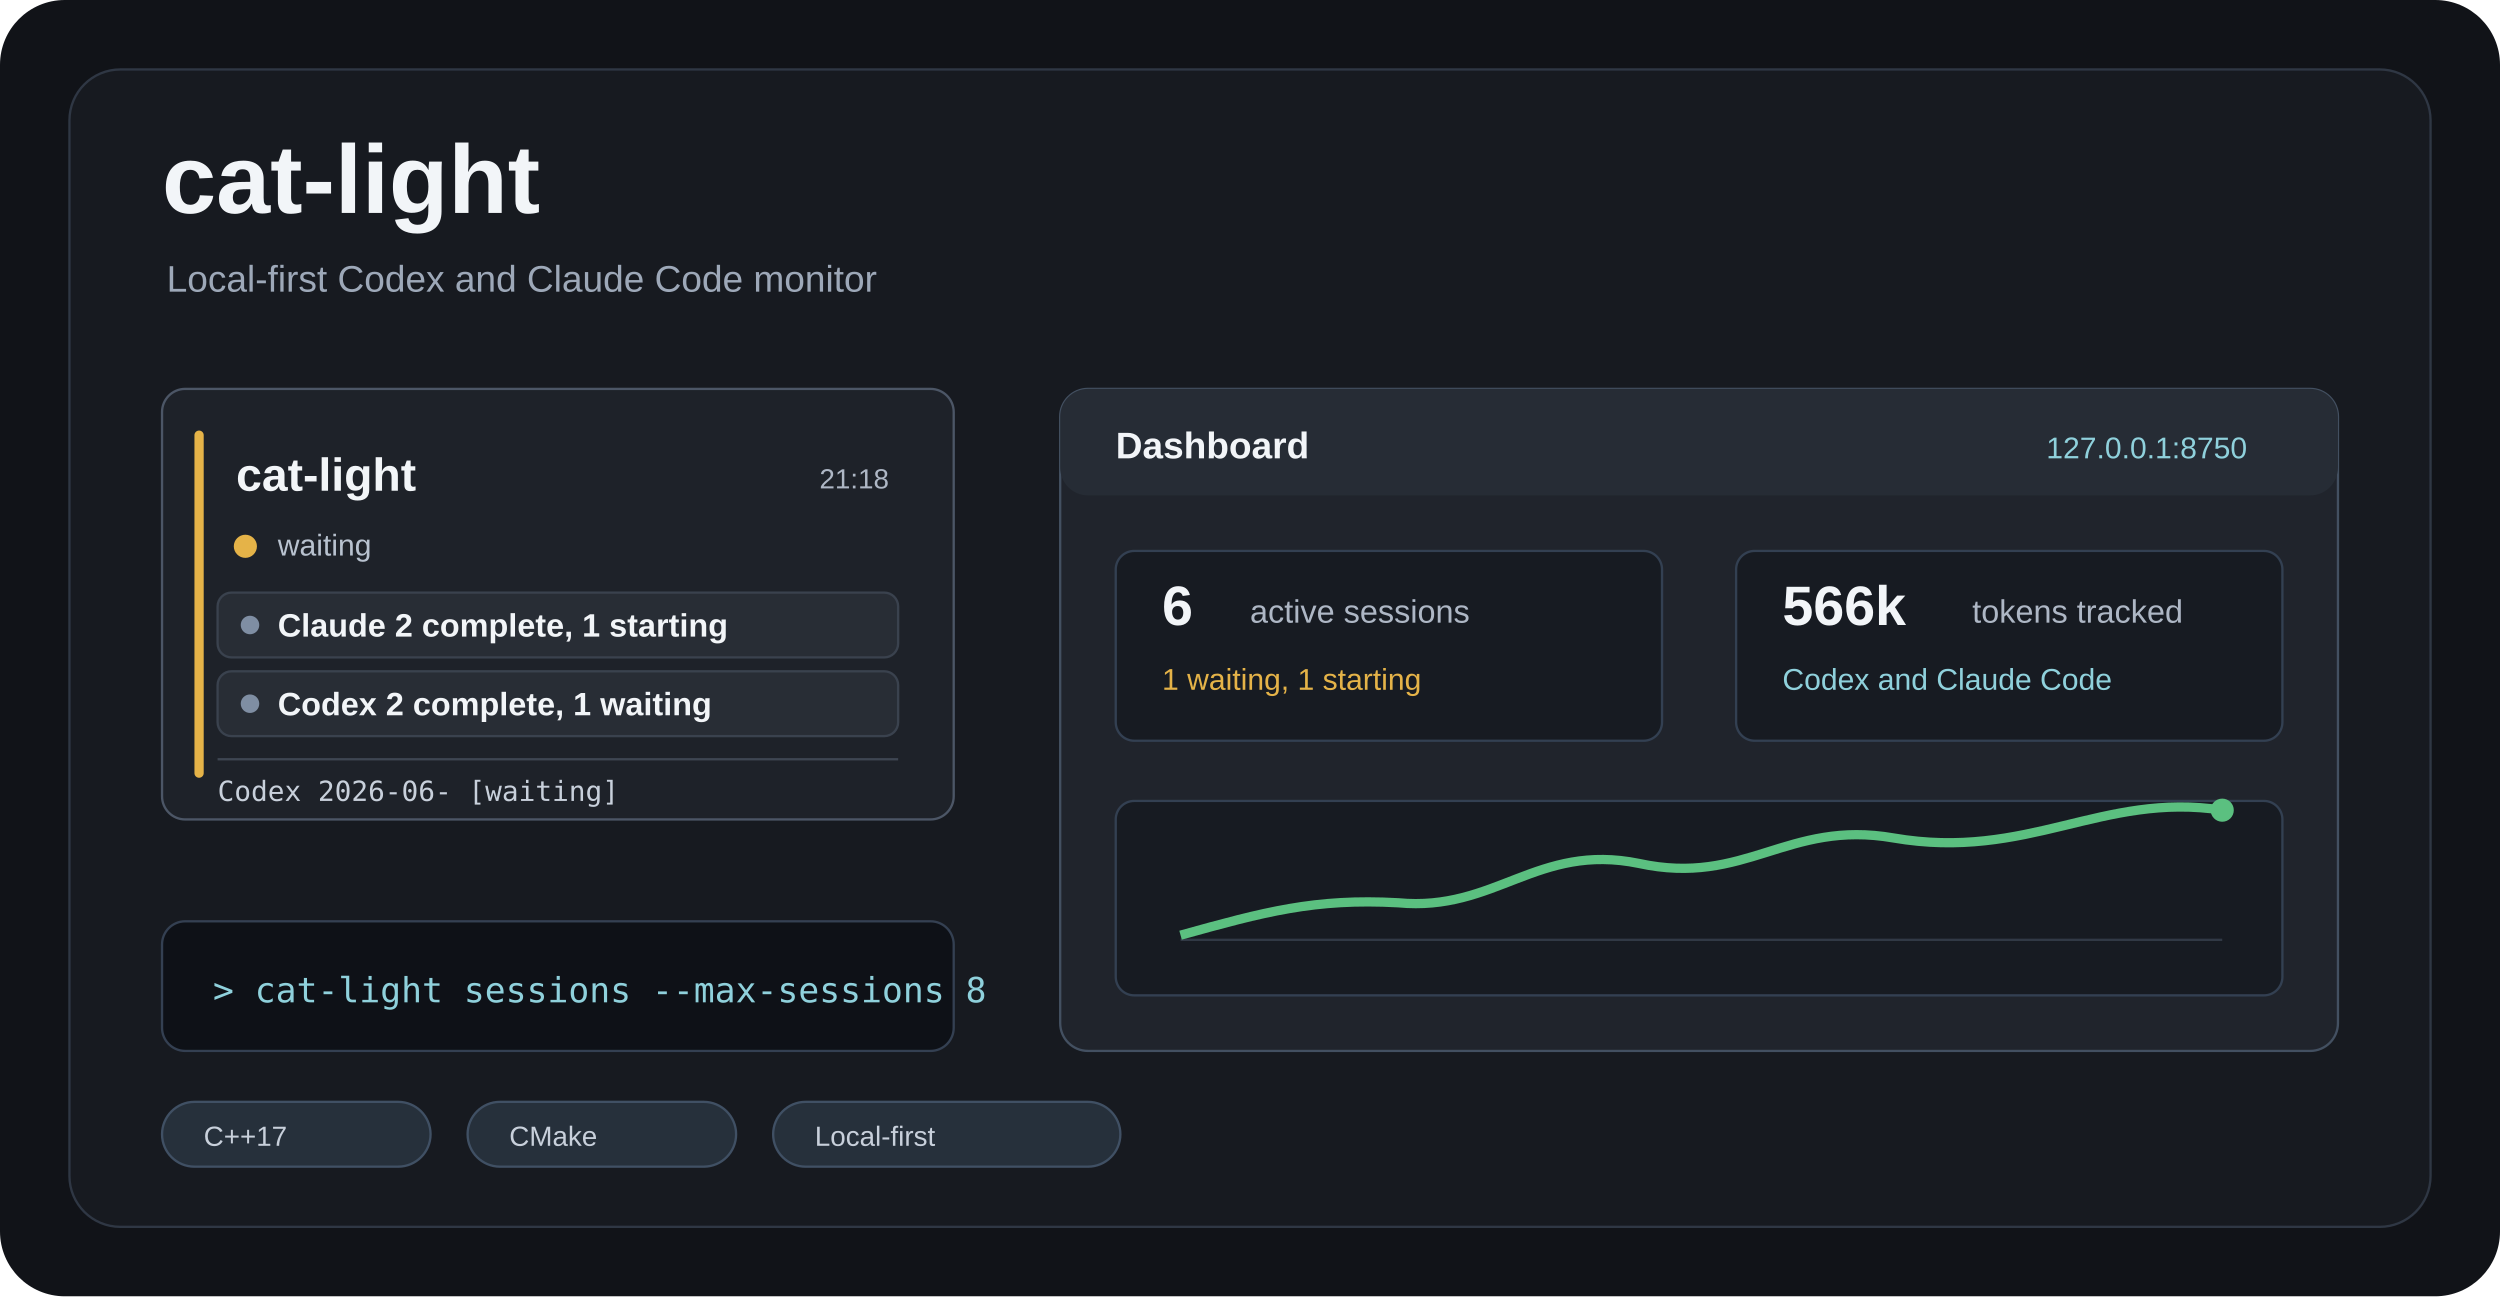
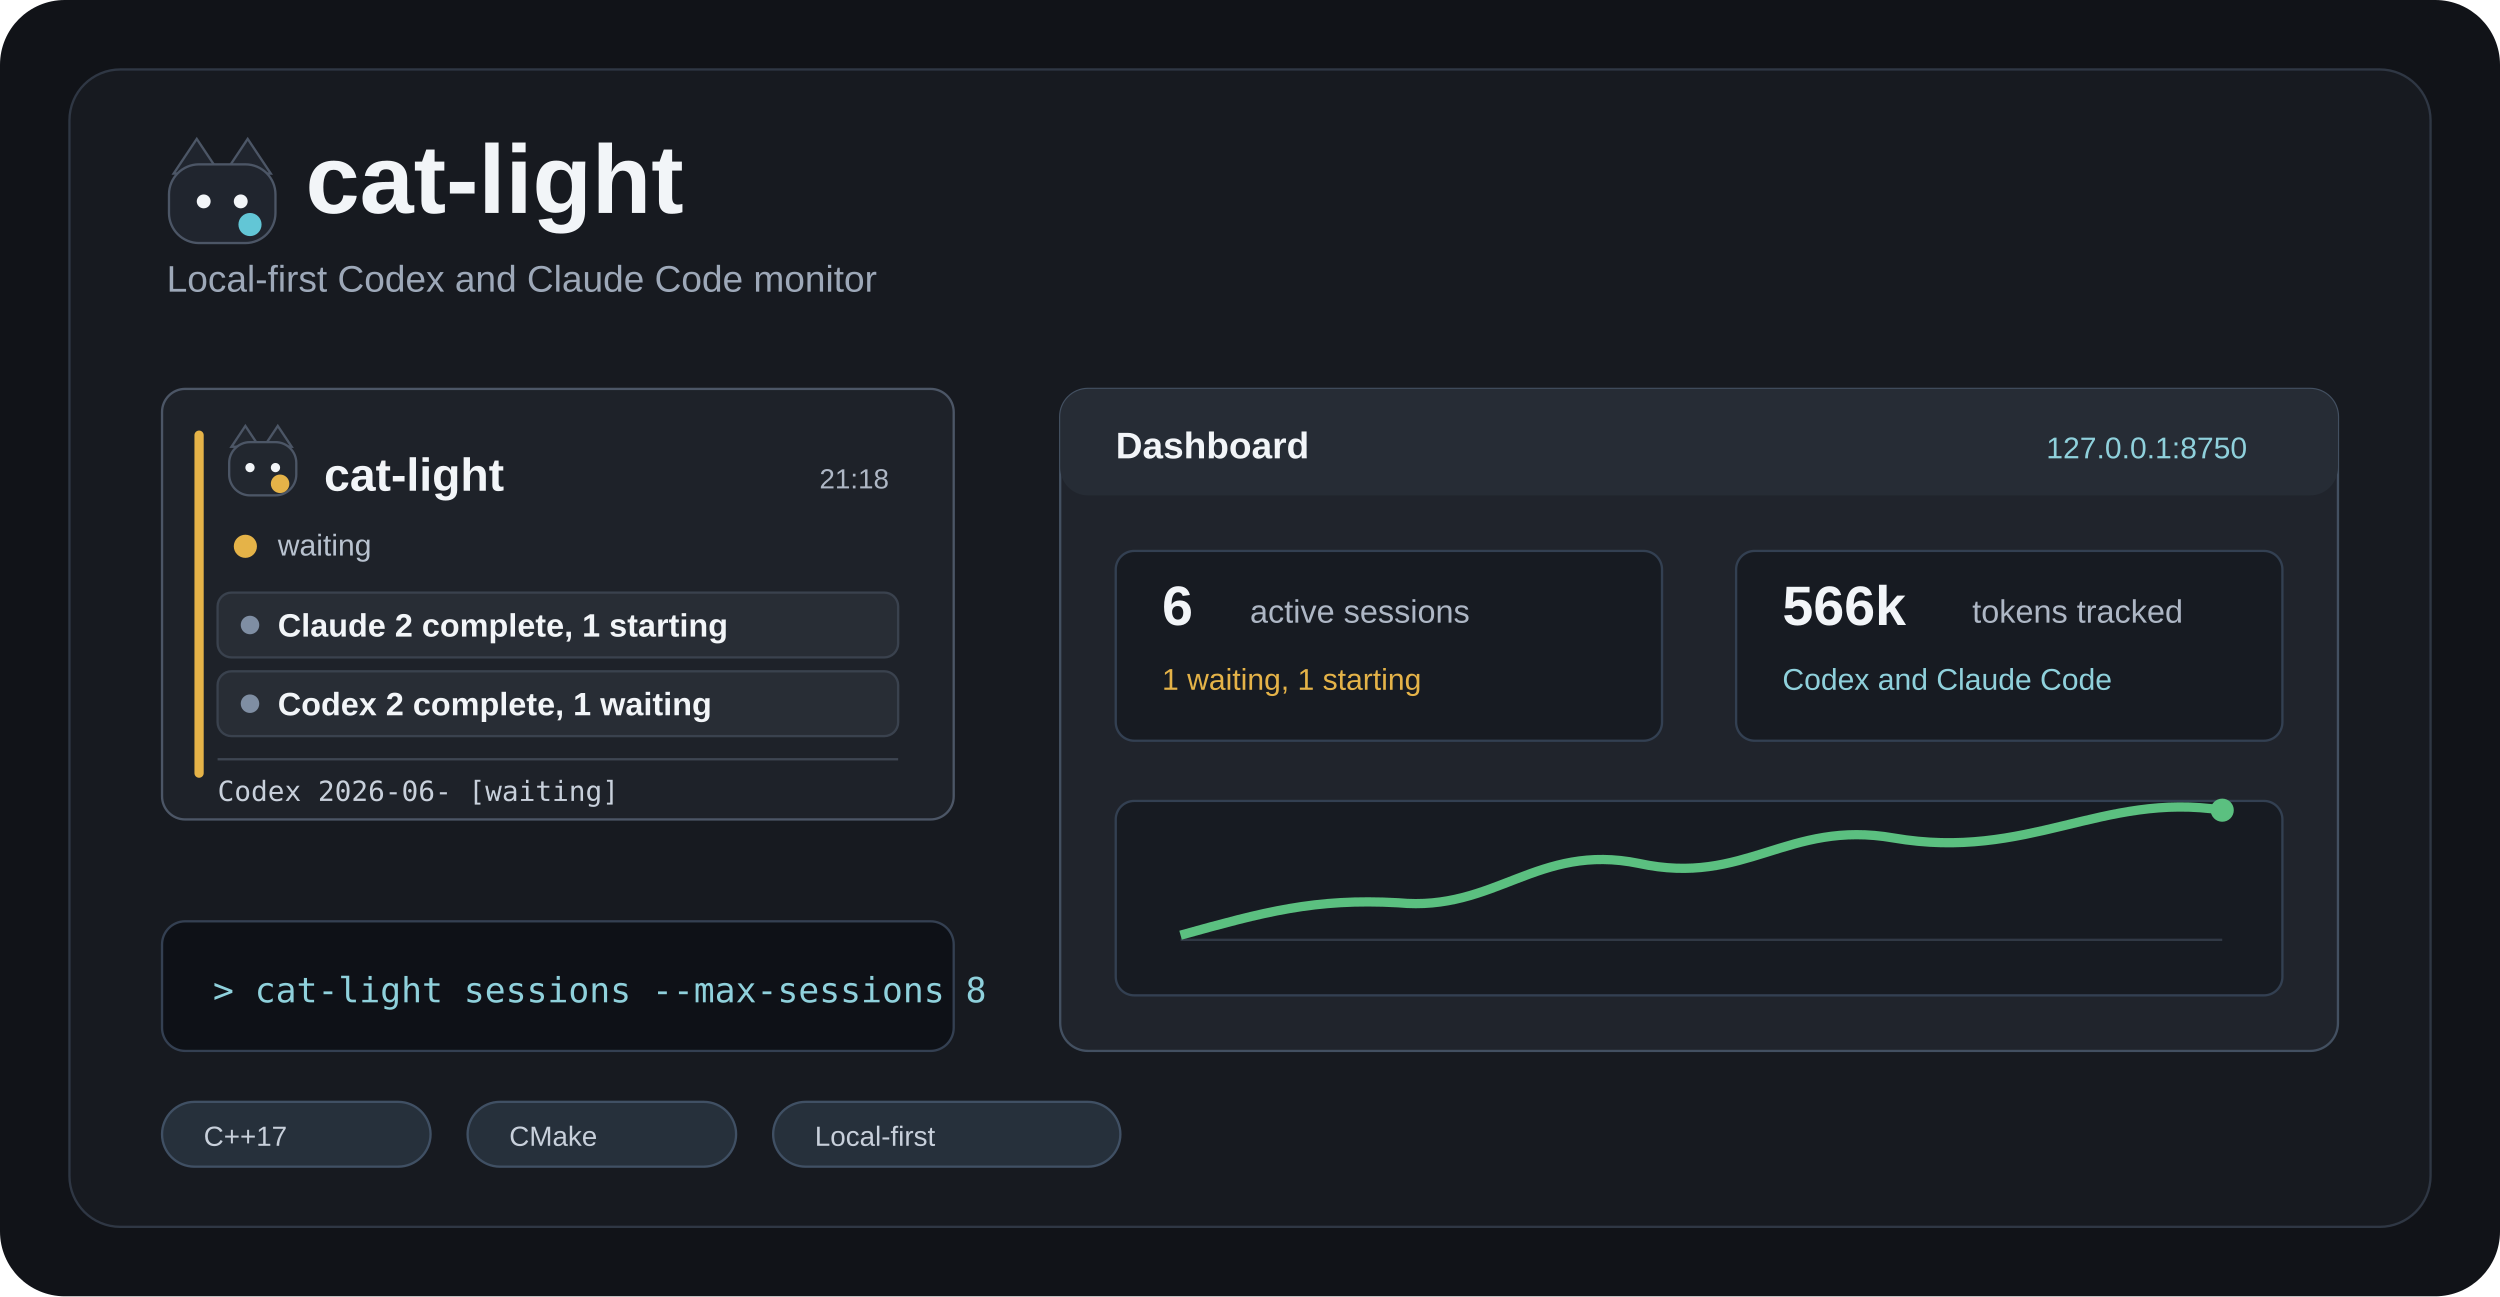
<svg xmlns="http://www.w3.org/2000/svg" width="1080" height="560" viewBox="0 0 1080 560" fill="none" role="img" aria-labelledby="title desc">
  <rect width="1080" height="560" rx="28" fill="#111318" />
  <rect x="30" y="30" width="1020" height="500" rx="22" fill="#171A20" stroke="#2F3744" />
-   <text x="70" y="92" fill="#F2F5F8" font-family="Segoe UI, Arial, sans-serif" font-size="42" font-weight="700">cat-light</text>
+   <g transform="translate(70 58)">
+     <path d="M5 17 L15 2 L25 17 Z" fill="#20252E" stroke="#4C5666" />
+     <path d="M27 17 L37 2 L47 17 Z" fill="#20252E" stroke="#4C5666" />
+     <rect x="3" y="13" width="46" height="34" rx="13" fill="#20252E" stroke="#4C5666" />
+     <circle cx="18" cy="29" r="3" fill="#F2F5F8" />
+     <circle cx="34" cy="29" r="3" fill="#F2F5F8" />
+     <circle cx="38" cy="39" r="5" fill="#62C6D6" />
+   </g>
+   <text x="132" y="92" fill="#F2F5F8" font-family="Segoe UI, Arial, sans-serif" font-size="42" font-weight="700">cat-light</text>
  <text x="72" y="126" fill="#9DA8B8" font-family="Segoe UI, Arial, sans-serif" font-size="16">Local-first Codex and Claude Code monitor</text>
  <g transform="translate(70 168)">
    <rect width="342" height="186" rx="10" fill="#1E2229" stroke="#4C5666" />
    <rect x="14" y="18" width="4" height="150" rx="2" fill="#E5B348" />
-     <text x="32" y="44" fill="#F2F5F8" font-family="Segoe UI, Arial, sans-serif" font-size="20" font-weight="700">cat-light</text>
+     <g transform="translate(28 15)">
+       <path d="M2 10 L8 1 L14 10 Z" fill="#22272F" stroke="#4C5666" />
+       <path d="M16 10 L22 1 L28 10 Z" fill="#22272F" stroke="#4C5666" />
+       <rect x="1" y="8" width="29" height="23" rx="9" fill="#22272F" stroke="#4C5666" />
+       <circle cx="10" cy="19" r="2" fill="#F2F5F8" />
+       <circle cx="21" cy="19" r="2" fill="#F2F5F8" />
+       <circle cx="23" cy="26" r="4" fill="#E5B348" />
+     </g>
+     <text x="70" y="44" fill="#F2F5F8" font-family="Segoe UI, Arial, sans-serif" font-size="20" font-weight="700">cat-light</text>
    <text x="284" y="43" fill="#AEB7C5" font-family="Segoe UI, Arial, sans-serif" font-size="12">21:18</text>
    <circle cx="36" cy="68" r="5" fill="#E5B348" />
    <text x="50" y="72" fill="#B8C2CF" font-family="Segoe UI, Arial, sans-serif" font-size="13">waiting</text>
    <rect x="24" y="88" width="294" height="28" rx="6" fill="#282D35" stroke="#3A424E" />
    <circle cx="38" cy="102" r="4" fill="#7F8EA3" />
    <text x="50" y="107" fill="#F2F5F8" font-family="Segoe UI, Arial, sans-serif" font-size="14" font-weight="700">Claude 2 complete, 1 starting</text>
    <rect x="24" y="122" width="294" height="28" rx="6" fill="#282D35" stroke="#3A424E" />
    <circle cx="38" cy="136" r="4" fill="#7F8EA3" />
    <text x="50" y="141" fill="#F2F5F8" font-family="Segoe UI, Arial, sans-serif" font-size="14" font-weight="700">Codex 2 complete, 1 waiting</text>
    <line x1="24" y1="160" x2="318" y2="160" stroke="#3E4652" />
    <text x="24" y="178" fill="#C8D0DB" font-family="Consolas, monospace" font-size="12">Codex 2026-06- [waiting]</text>
  </g>
  <g transform="translate(458 168)">
    <rect width="552" height="286" rx="12" fill="#20242C" stroke="#435061" />
    <rect x="0" y="0" width="552" height="46" rx="12" fill="#262C35" />
    <text x="24" y="30" fill="#F2F5F8" font-family="Segoe UI, Arial, sans-serif" font-size="16" font-weight="700">Dashboard</text>
    <text x="426" y="30" fill="#8FD1DC" font-family="Segoe UI, Arial, sans-serif" font-size="13">127.0.0.1:8750</text>
    <rect x="24" y="70" width="236" height="82" rx="8" fill="#171B22" stroke="#334052" />
    <text x="44" y="102" fill="#F2F5F8" font-family="Segoe UI, Arial, sans-serif" font-size="24" font-weight="700">6</text>
    <text x="82" y="101" fill="#AEB7C5" font-family="Segoe UI, Arial, sans-serif" font-size="14">active sessions</text>
    <text x="44" y="130" fill="#E5B348" font-family="Segoe UI, Arial, sans-serif" font-size="13">1 waiting, 1 starting</text>
    <rect x="292" y="70" width="236" height="82" rx="8" fill="#171B22" stroke="#334052" />
    <text x="312" y="102" fill="#F2F5F8" font-family="Segoe UI, Arial, sans-serif" font-size="24" font-weight="700">566k</text>
    <text x="394" y="101" fill="#AEB7C5" font-family="Segoe UI, Arial, sans-serif" font-size="14">tokens tracked</text>
    <text x="312" y="130" fill="#8FD1DC" font-family="Segoe UI, Arial, sans-serif" font-size="13">Codex and Claude Code</text>
    <rect x="24" y="178" width="504" height="84" rx="8" fill="#171B22" stroke="#334052" />
    <line x1="52" y1="238" x2="502" y2="238" stroke="#313946" />
    <path d="M52 236 C88 226 110 220 146 222 C188 226 206 196 250 205 C296 215 314 186 360 194 C418 204 450 174 502 182" stroke="#5BC080" stroke-width="4" fill="none" />
    <circle cx="502" cy="182" r="5" fill="#5BC080" />
  </g>
  <g transform="translate(70 398)">
    <rect width="342" height="56" rx="10" fill="#0E1117" stroke="#344052" />
    <text x="22" y="35" fill="#8FD1DC" font-family="Consolas, monospace" font-size="15">&gt; cat-light sessions --max-sessions 8</text>
  </g>
  <g transform="translate(70 476)">
    <rect width="116" height="28" rx="14" fill="#26303B" stroke="#405064" />
    <text x="18" y="19" fill="#C8D0DB" font-family="Segoe UI, Arial, sans-serif" font-size="12">C++17</text>
    <rect x="132" width="116" height="28" rx="14" fill="#26303B" stroke="#405064" />
    <text x="150" y="19" fill="#C8D0DB" font-family="Segoe UI, Arial, sans-serif" font-size="12">CMake</text>
    <rect x="264" width="150" height="28" rx="14" fill="#26303B" stroke="#405064" />
    <text x="282" y="19" fill="#C8D0DB" font-family="Segoe UI, Arial, sans-serif" font-size="12">Local-first</text>
  </g>
</svg>
